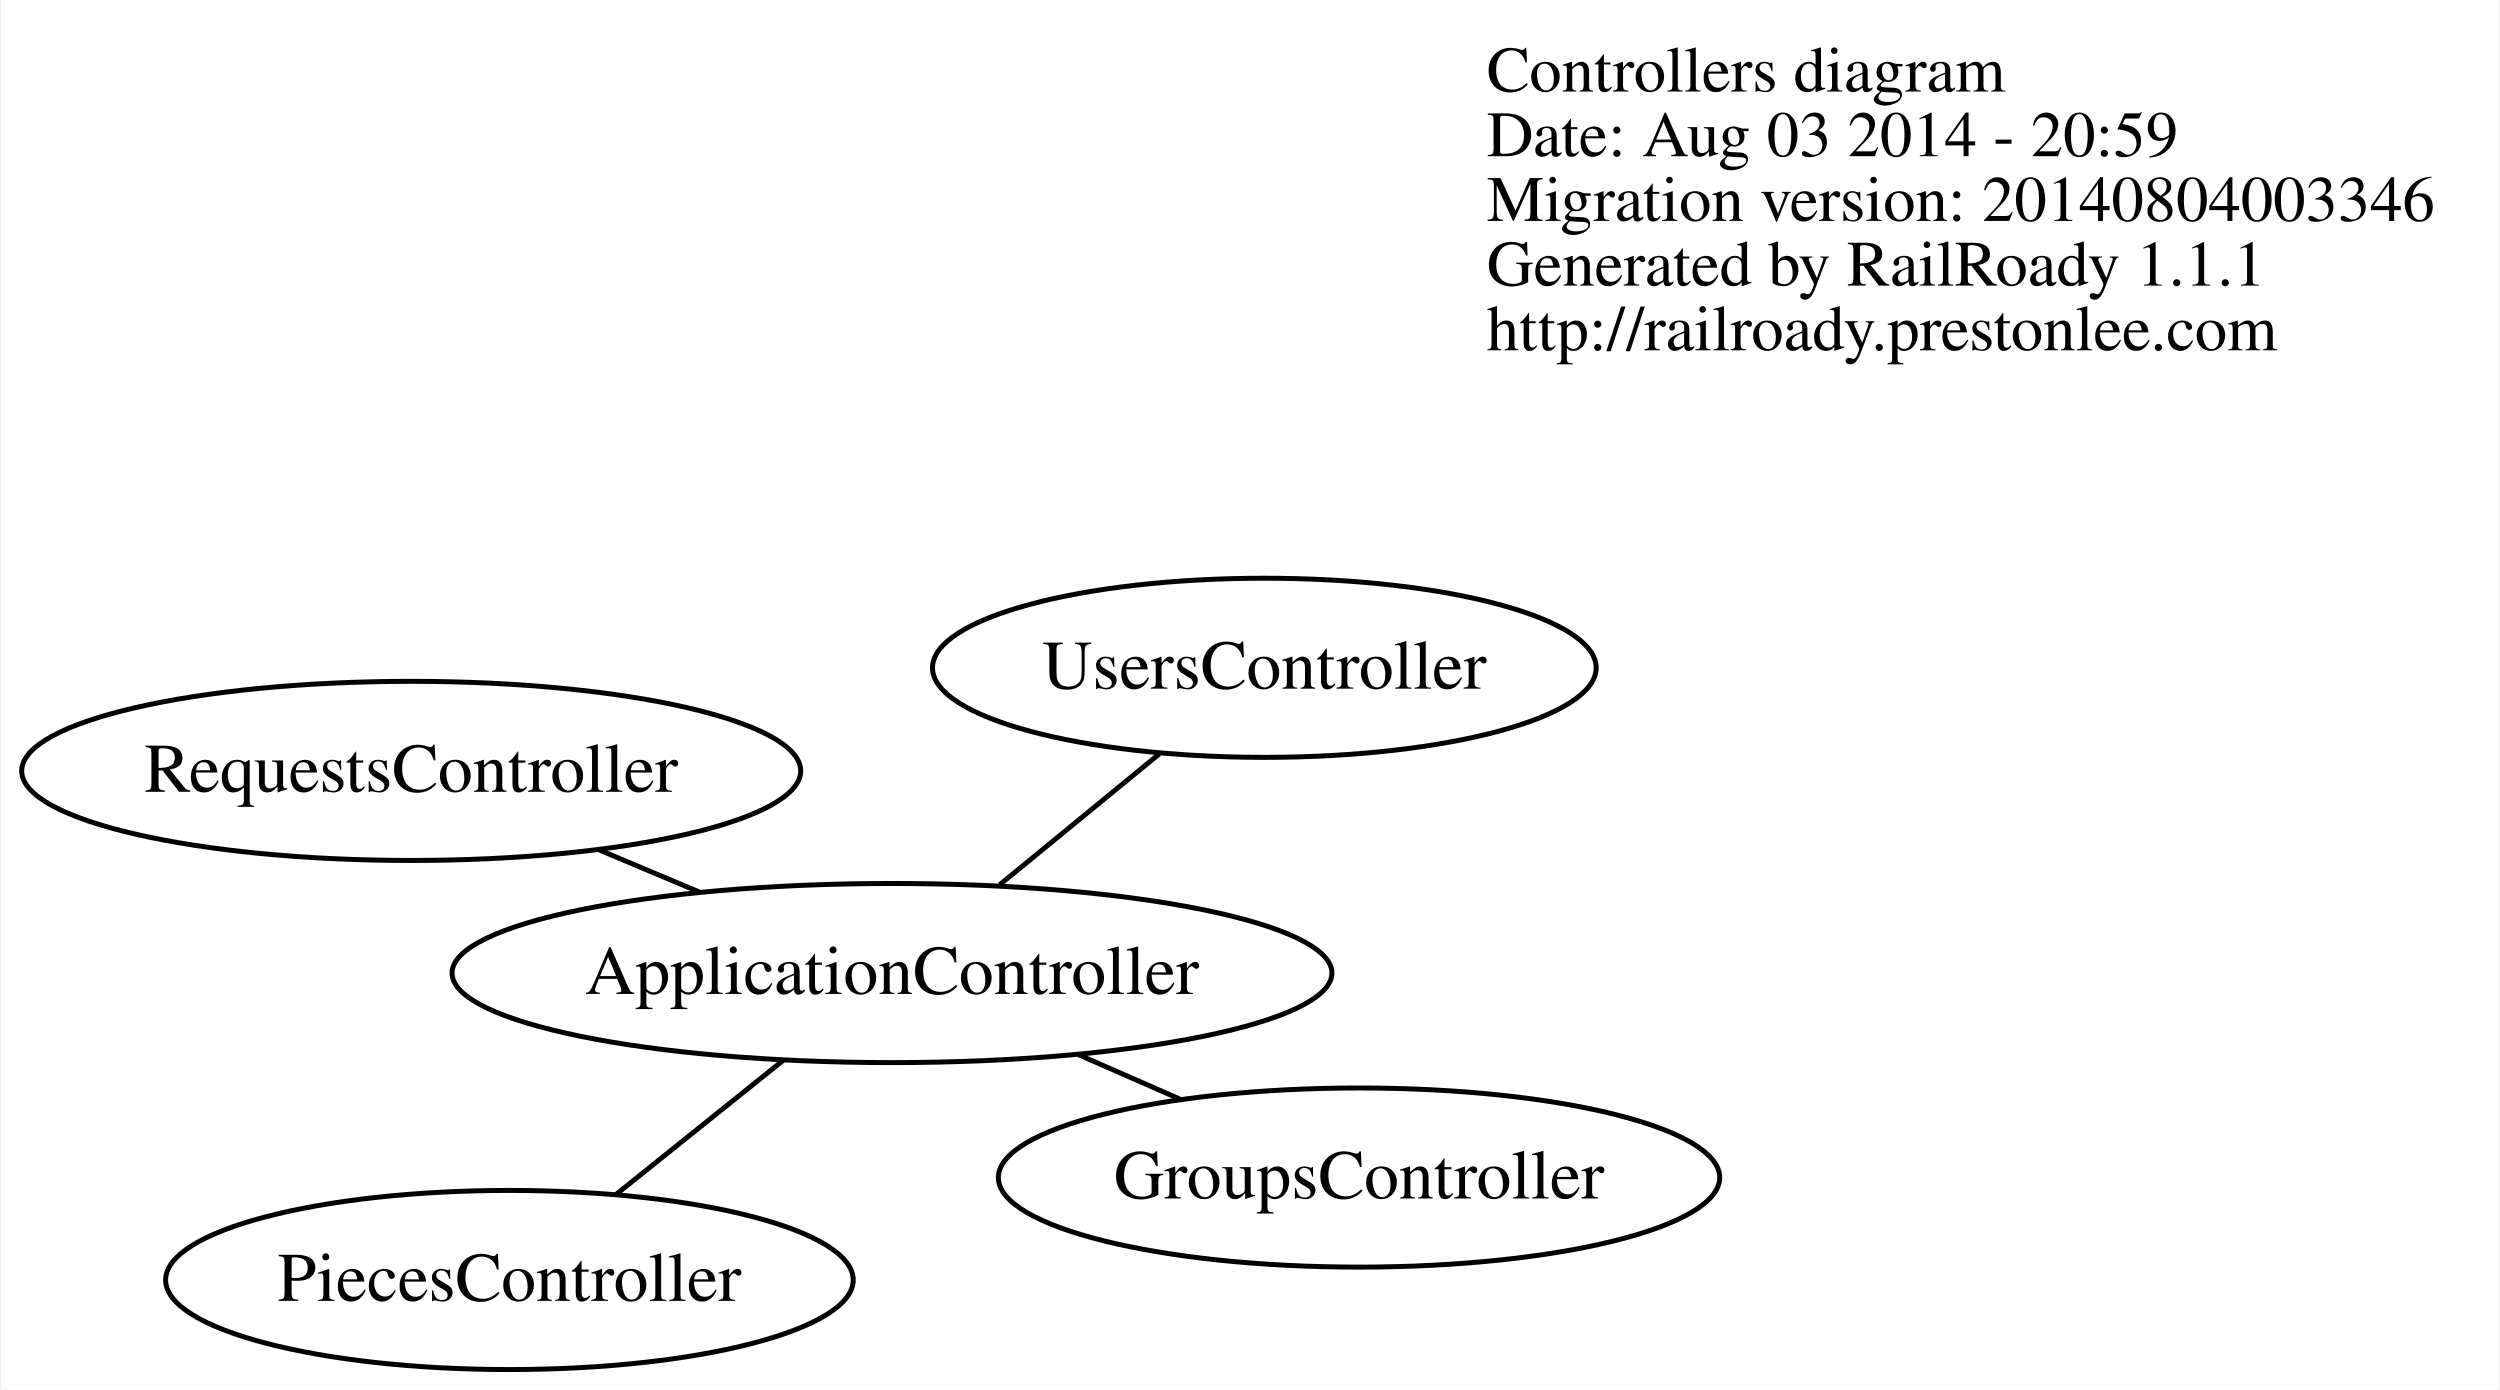
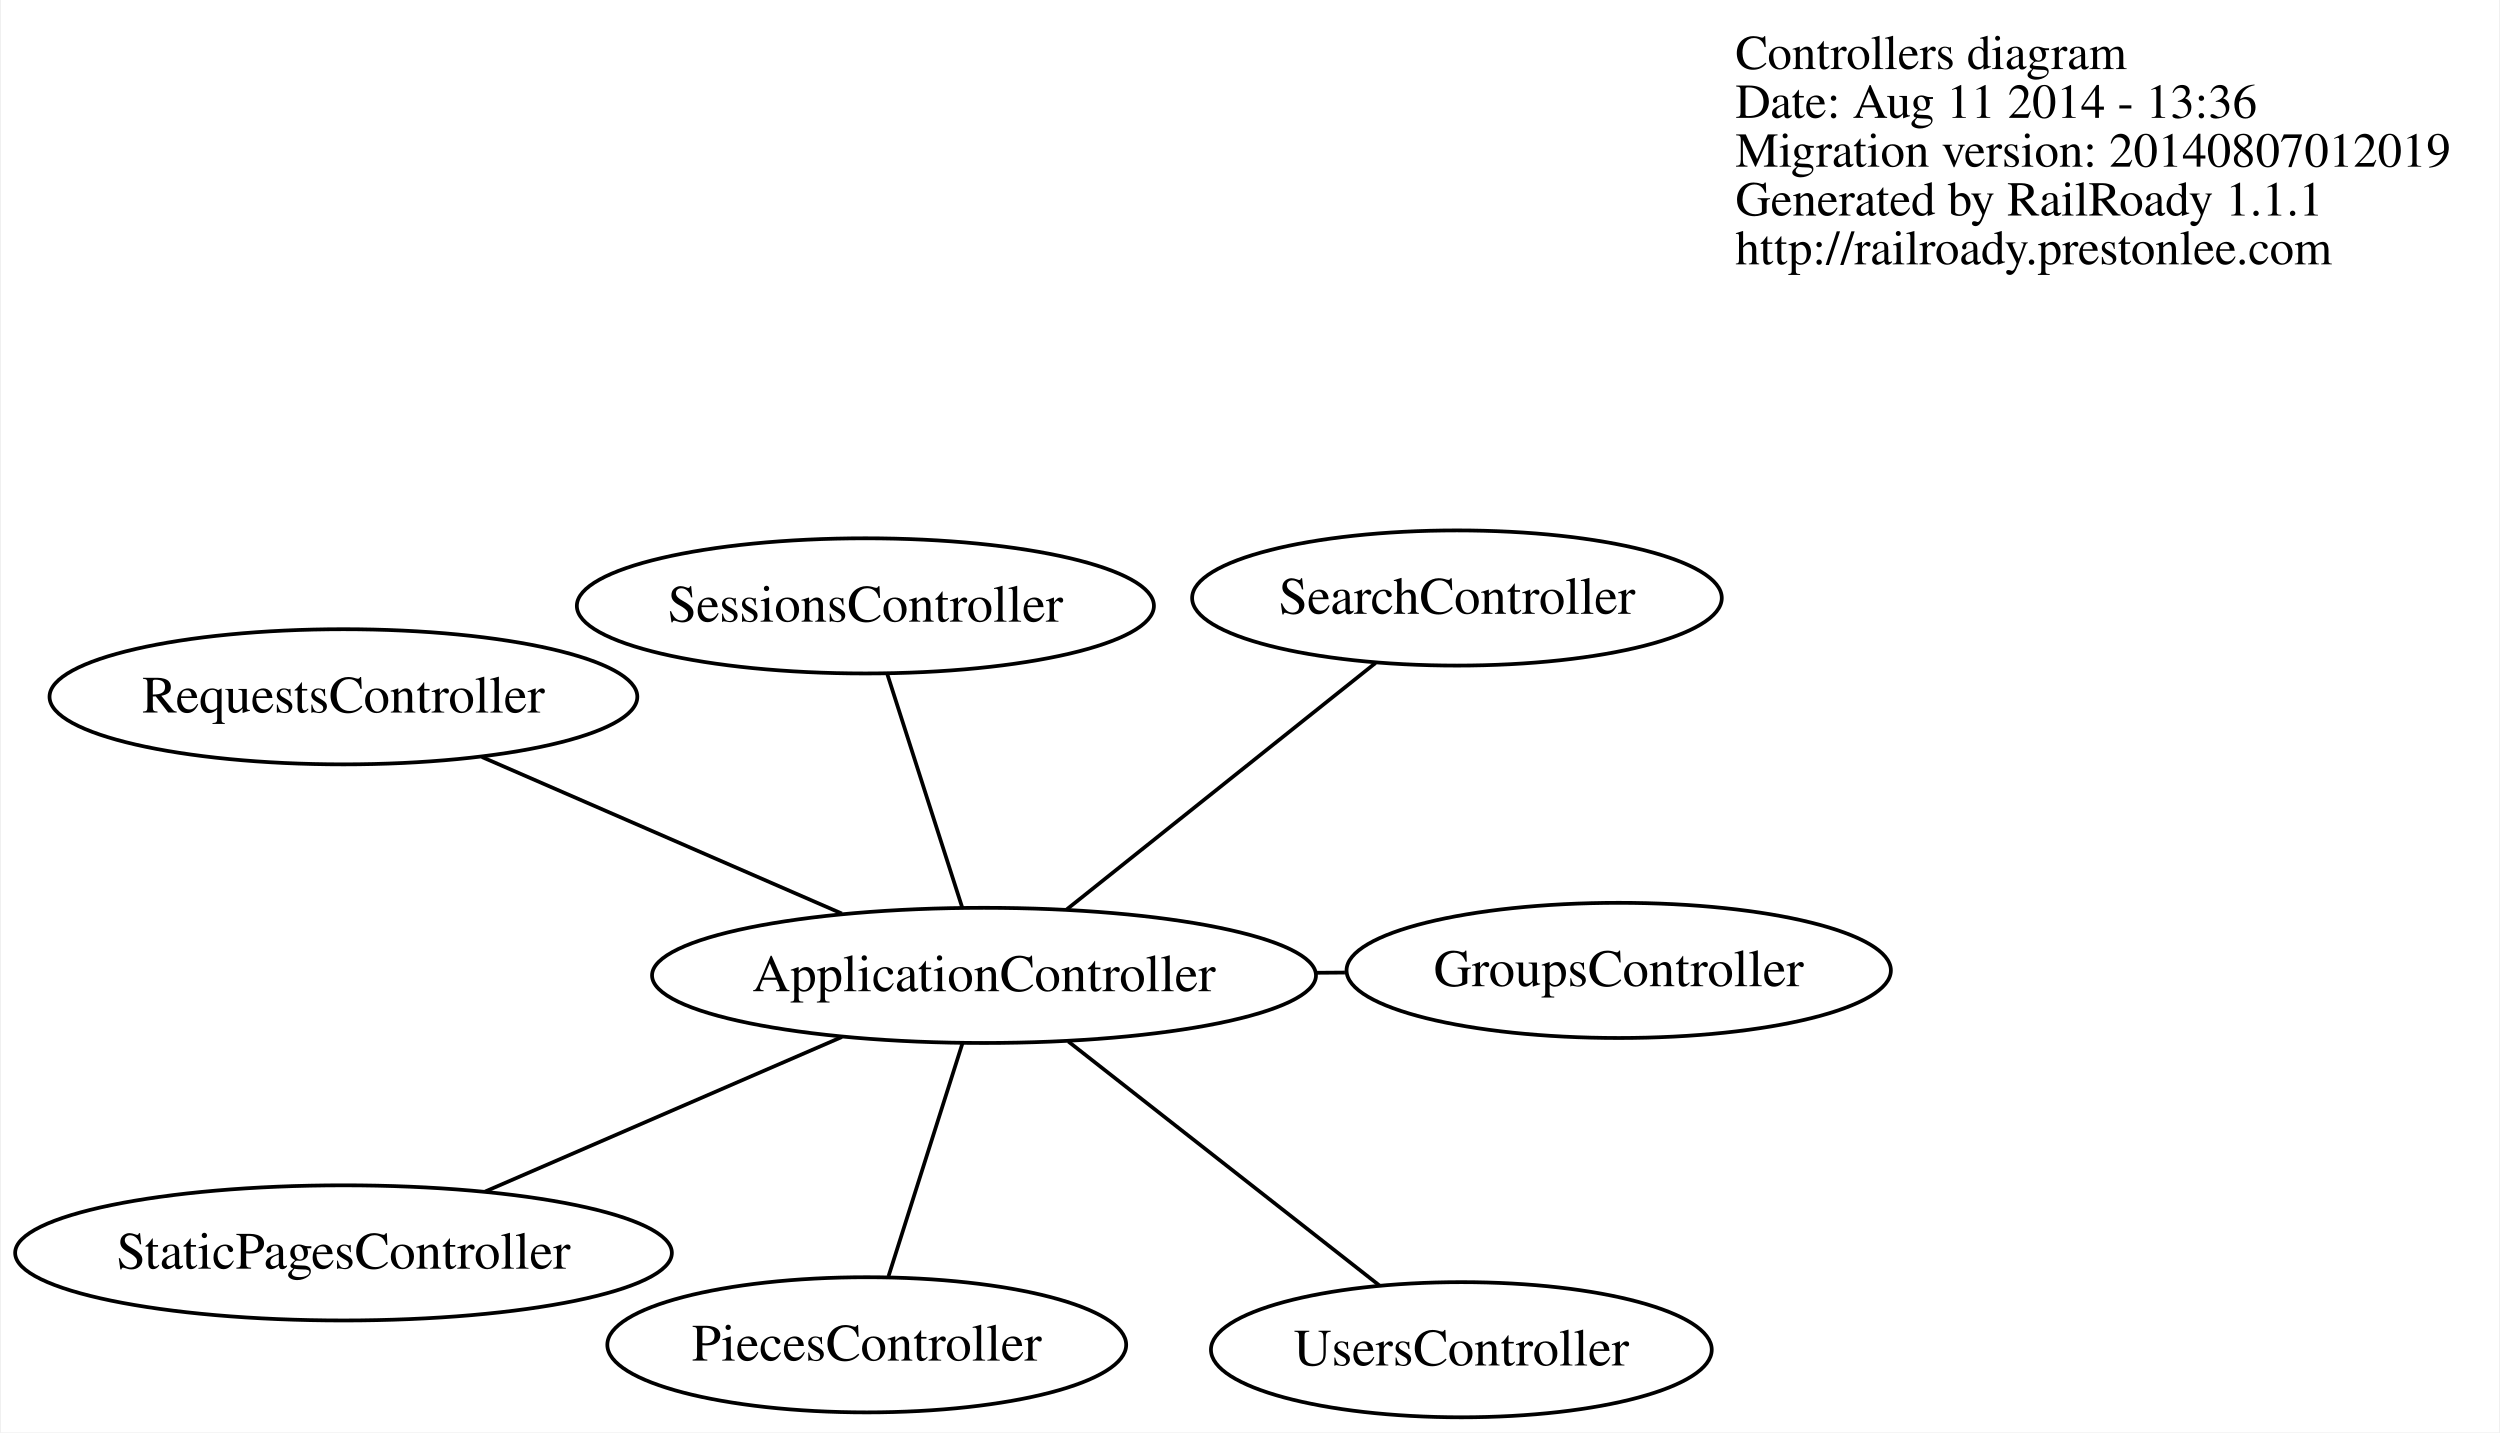
- <svg xmlns="http://www.w3.org/2000/svg" width="502pt" height="279pt" viewBox="0.00 0.00 501.93 279.24">
-   <g id="graph0" class="graph" transform="scale(1 1) rotate(0) translate(180.245 187.5)">
-     <polygon fill="white" stroke="none" points="-180.245,91.743 -180.245,-187.5 321.688,-187.5 321.688,91.743 -180.245,91.743" />
+ <svg xmlns="http://www.w3.org/2000/svg" width="665pt" height="381pt" viewBox="0.00 0.00 665.33 381.49">
+   <g id="graph0" class="graph" transform="scale(1 1) rotate(0) translate(273.644 257.5)">
+     <polygon fill="white" stroke="none" points="-273.644,123.988 -273.644,-257.5 391.688,-257.5 391.688,123.988 -273.644,123.988" />
    <g id="node1" class="node">
-       <text text-anchor="start" x="118.312" y="-169.1" font-family="Times,serif" font-size="13.00">Controllers diagram</text>
-       <text text-anchor="start" x="118.312" y="-156.1" font-family="Times,serif" font-size="13.00">Date: Aug 03 2014 - 20:59</text>
-       <text text-anchor="start" x="118.312" y="-143.1" font-family="Times,serif" font-size="13.00">Migration version: 20140804003346</text>
-       <text text-anchor="start" x="118.312" y="-130.1" font-family="Times,serif" font-size="13.00">Generated by RailRoady 1.1.1</text>
-       <text text-anchor="start" x="118.312" y="-117.1" font-family="Times,serif" font-size="13.00">http://railroady.prestonlee.com</text>
+       <text text-anchor="start" x="188.312" y="-239.1" font-family="Times,serif" font-size="13.00">Controllers diagram</text>
+       <text text-anchor="start" x="188.312" y="-226.1" font-family="Times,serif" font-size="13.00">Date: Aug 11 2014 - 13:36</text>
+       <text text-anchor="start" x="188.312" y="-213.1" font-family="Times,serif" font-size="13.00">Migration version: 20140807012019</text>
+       <text text-anchor="start" x="188.312" y="-200.1" font-family="Times,serif" font-size="13.00">Generated by RailRoady 1.1.1</text>
+       <text text-anchor="start" x="188.312" y="-187.1" font-family="Times,serif" font-size="13.00">http://railroady.prestonlee.com</text>
    </g>
    <g id="node2" class="node">
-       <ellipse fill="none" stroke="black" cx="-1.23" cy="8.055" rx="88.417" ry="18" />
-       <text text-anchor="middle" x="-1.23" y="12.255" font-family="Times,serif" font-size="14.00">ApplicationController</text>
+       <ellipse fill="none" stroke="black" cx="-11.822" cy="2.29" rx="88.417" ry="18" />
+       <text text-anchor="middle" x="-11.822" y="6.49" font-family="Times,serif" font-size="14.00">ApplicationController</text>
    </g>
    <g id="node3" class="node">
-       <ellipse fill="none" stroke="black" cx="92.631" cy="49.155" rx="72.489" ry="18" />
-       <text text-anchor="middle" x="92.631" y="53.355" font-family="Times,serif" font-size="14.00">GroupsController</text>
+       <ellipse fill="none" stroke="black" cx="157.225" cy="0.961" rx="72.489" ry="18" />
+       <text text-anchor="middle" x="157.225" y="5.161" font-family="Times,serif" font-size="14.00">GroupsController</text>
    </g>
    <g id="edge1" class="edge">
-       <path fill="none" stroke="black" d="M36.136,24.417C42.884,27.372 49.908,30.447 56.616,33.385" />
+       <path fill="none" stroke="black" d="M76.663,1.594C79.219,1.574 81.77,1.554 84.308,1.534" />
    </g>
    <g id="node4" class="node">
-       <ellipse fill="none" stroke="black" cx="-78.114" cy="69.743" rx="69.098" ry="18" />
-       <text text-anchor="middle" x="-78.114" y="73.943" font-family="Times,serif" font-size="14.00">PiecesController</text>
+       <ellipse fill="none" stroke="black" cx="-43.053" cy="100.678" rx="69.098" ry="18" />
+       <text text-anchor="middle" x="-43.053" y="104.878" font-family="Times,serif" font-size="14.00">PiecesController</text>
    </g>
    <g id="edge2" class="edge">
-       <path fill="none" stroke="black" d="M-23.056,25.567C-33.622,34.045 -46.262,44.186 -56.765,52.613" />
+       <path fill="none" stroke="black" d="M-17.55,20.335C-23.15,37.977 -31.632,64.697 -37.256,82.413" />
    </g>
    <g id="node5" class="node">
-       <ellipse fill="none" stroke="black" cx="-97.856" cy="-32.572" rx="78.278" ry="18" />
-       <text text-anchor="middle" x="-97.856" y="-28.372" font-family="Times,serif" font-size="14.00">RequestsController</text>
+       <ellipse fill="none" stroke="black" cx="-182.437" cy="-71.916" rx="78.278" ry="18" />
+       <text text-anchor="middle" x="-182.437" y="-67.716" font-family="Times,serif" font-size="14.00">RequestsController</text>
    </g>
    <g id="edge3" class="edge">
-       <path fill="none" stroke="black" d="M-39.975,-8.236C-46.59,-11.017 -53.455,-13.903 -60.046,-16.675" />
+       <path fill="none" stroke="black" d="M-49.687,-14.179C-78.255,-26.604 -117.232,-43.556 -145.557,-55.876" />
    </g>
    <g id="node6" class="node">
-       <ellipse fill="none" stroke="black" cx="73.6" cy="-53.293" rx="66.692" ry="18" />
-       <text text-anchor="middle" x="73.6" y="-49.093" font-family="Times,serif" font-size="14.00">UsersController</text>
+       <ellipse fill="none" stroke="black" cx="114.143" cy="-98.228" rx="70.534" ry="18" />
+       <text text-anchor="middle" x="114.143" y="-94.028" font-family="Times,serif" font-size="14.00">SearchController</text>
    </g>
    <g id="edge4" class="edge">
-       <path fill="none" stroke="black" d="M20.414,-9.69C30.514,-17.97 42.492,-27.79 52.521,-36.012" />
+       <path fill="none" stroke="black" d="M10.12,-15.219C33.24,-33.669 69.428,-62.547 92.453,-80.92" />
+     </g>
+     <g id="node7" class="node">
+       <ellipse fill="none" stroke="black" cx="-43.419" cy="-96.129" rx="76.85" ry="18" />
+       <text text-anchor="middle" x="-43.419" y="-91.928" font-family="Times,serif" font-size="14.00">SessionsController</text>
+     </g>
+     <g id="edge5" class="edge">
+       <path fill="none" stroke="black" d="M-17.617,-15.762C-23.282,-33.409 -31.864,-60.137 -37.553,-77.858" />
+     </g>
+     <g id="node8" class="node">
+       <ellipse fill="none" stroke="black" cx="-182.416" cy="76.199" rx="87.457" ry="18" />
+       <text text-anchor="middle" x="-182.416" y="80.399" font-family="Times,serif" font-size="14.00">StaticPagesController</text>
+     </g>
+     <g id="edge6" class="edge">
+       <path fill="none" stroke="black" d="M-49.682,18.693C-77.953,30.941 -116.417,47.605 -144.662,59.842" />
+     </g>
+     <g id="node9" class="node">
+       <ellipse fill="none" stroke="black" cx="115.312" cy="101.988" rx="66.692" ry="18" />
+       <text text-anchor="middle" x="115.312" y="106.188" font-family="Times,serif" font-size="14.00">UsersController</text>
+     </g>
+     <g id="edge7" class="edge">
+       <path fill="none" stroke="black" d="M10.615,19.884C33.996,38.22 70.388,66.758 93.524,84.902" />
    </g>
  </g>
</svg>
